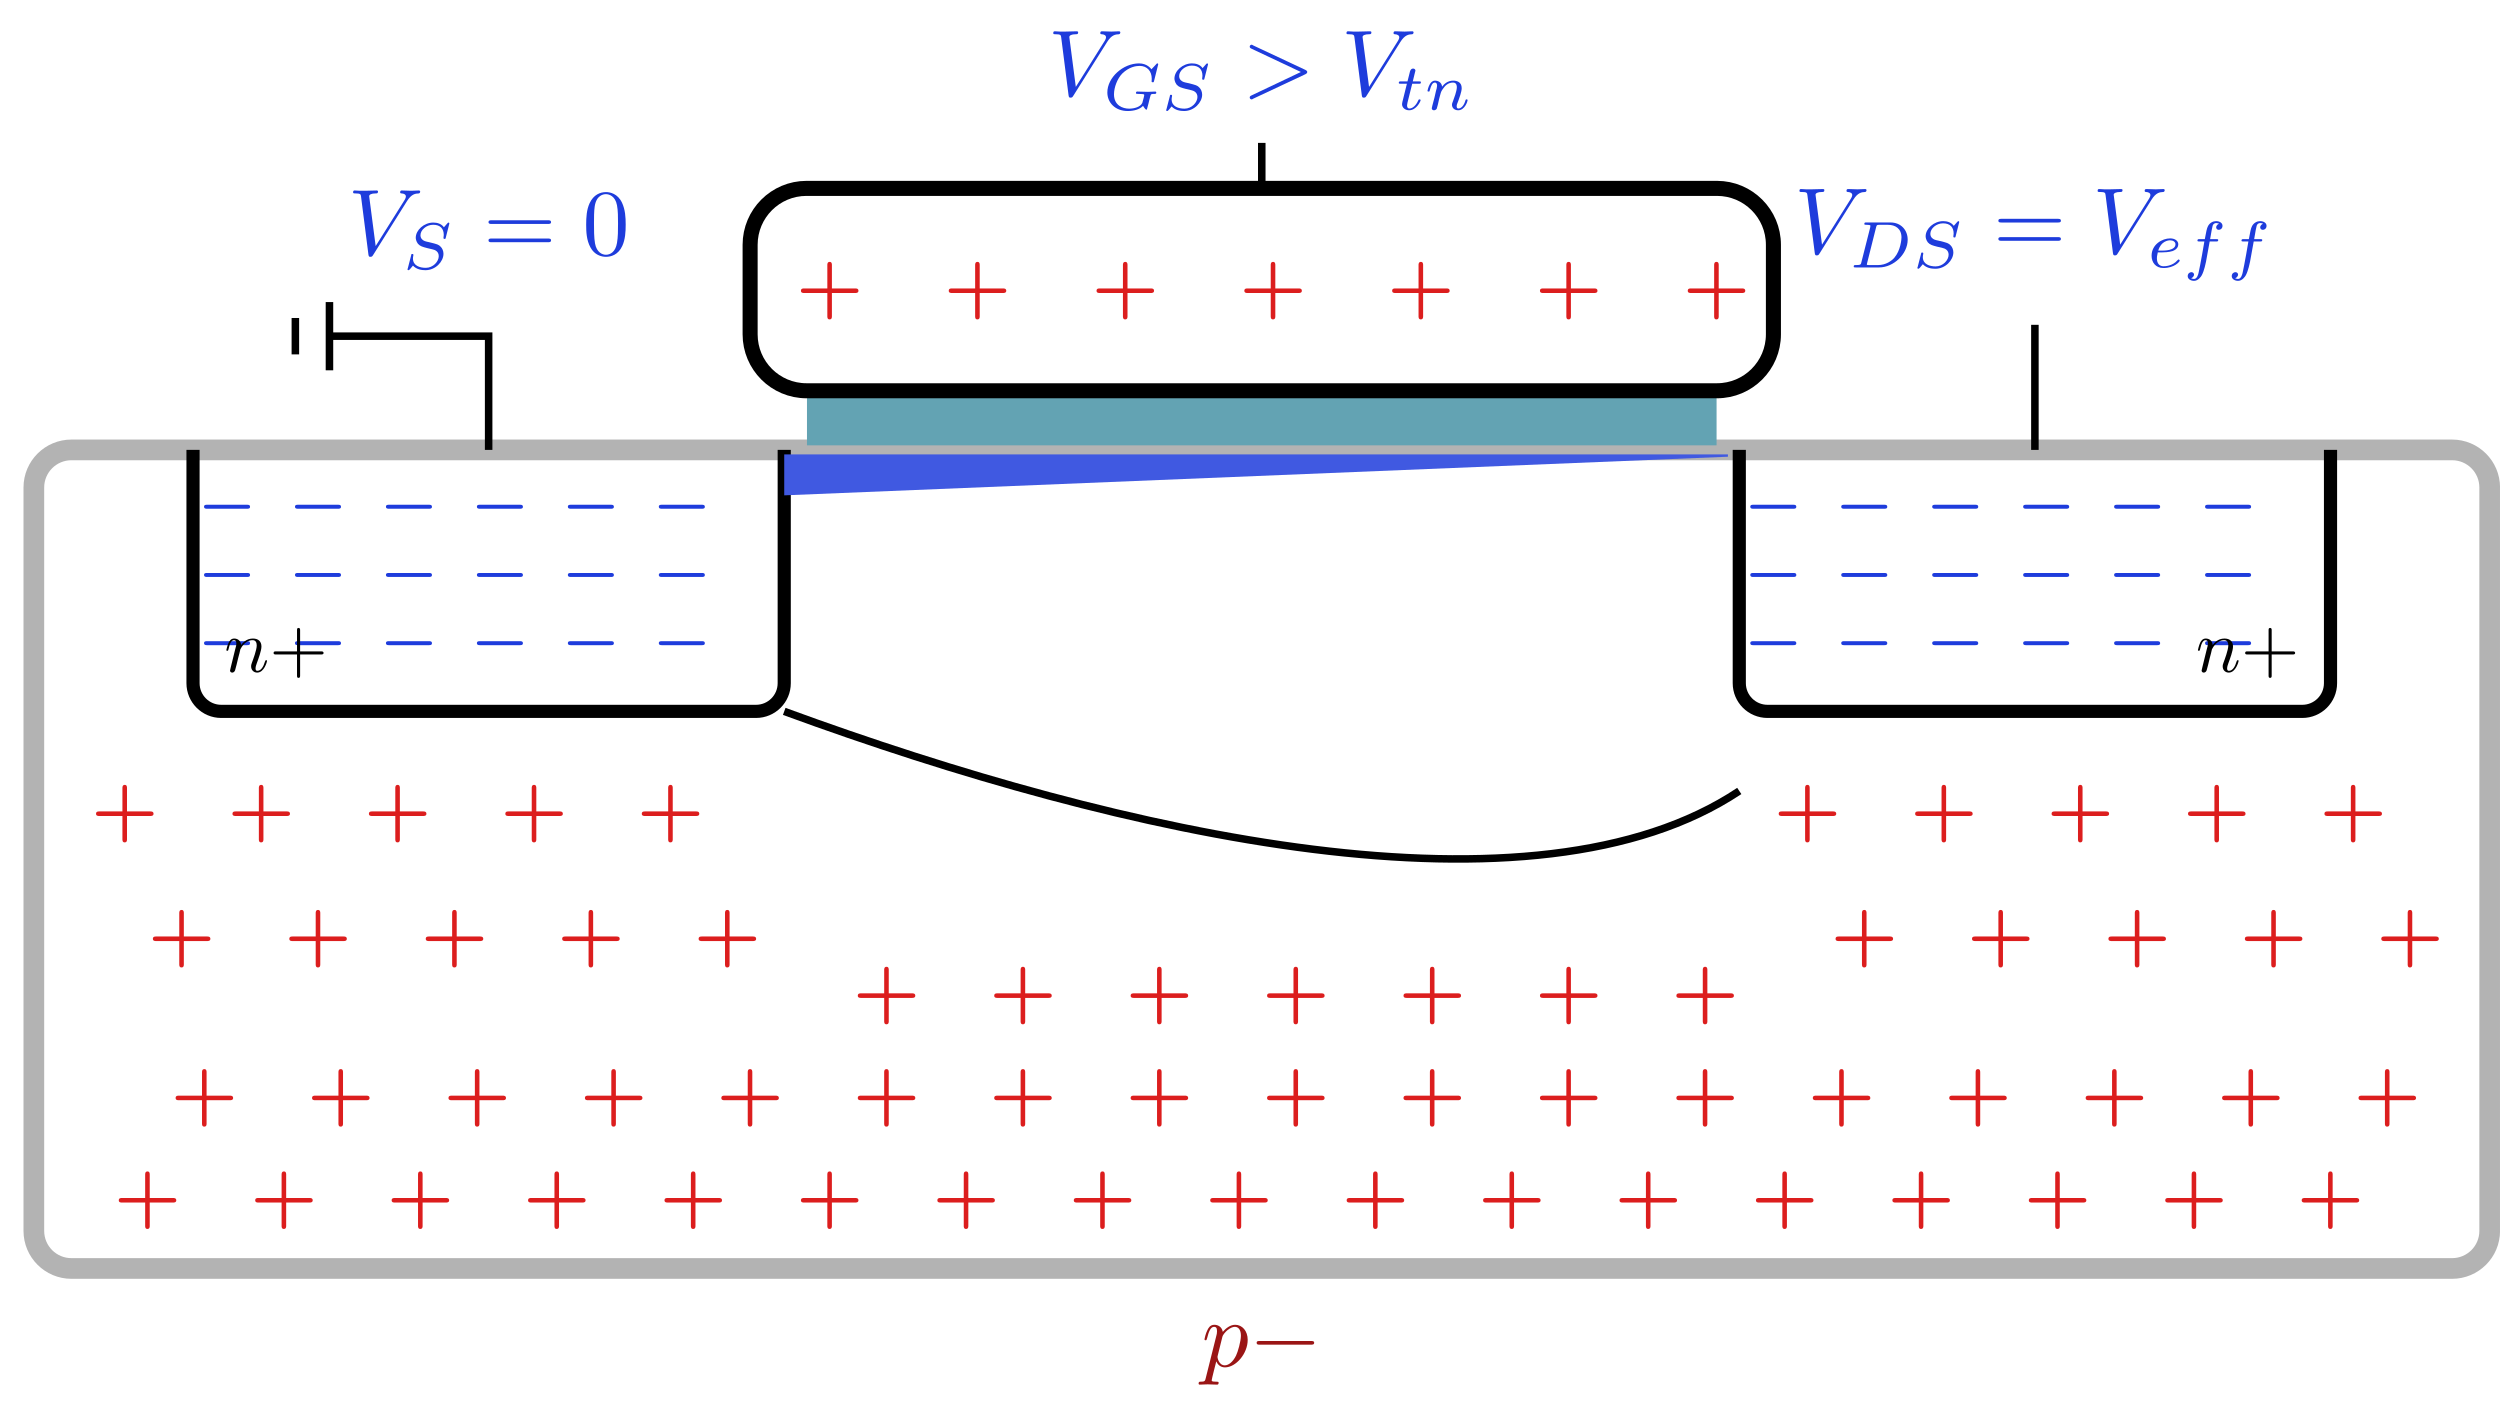
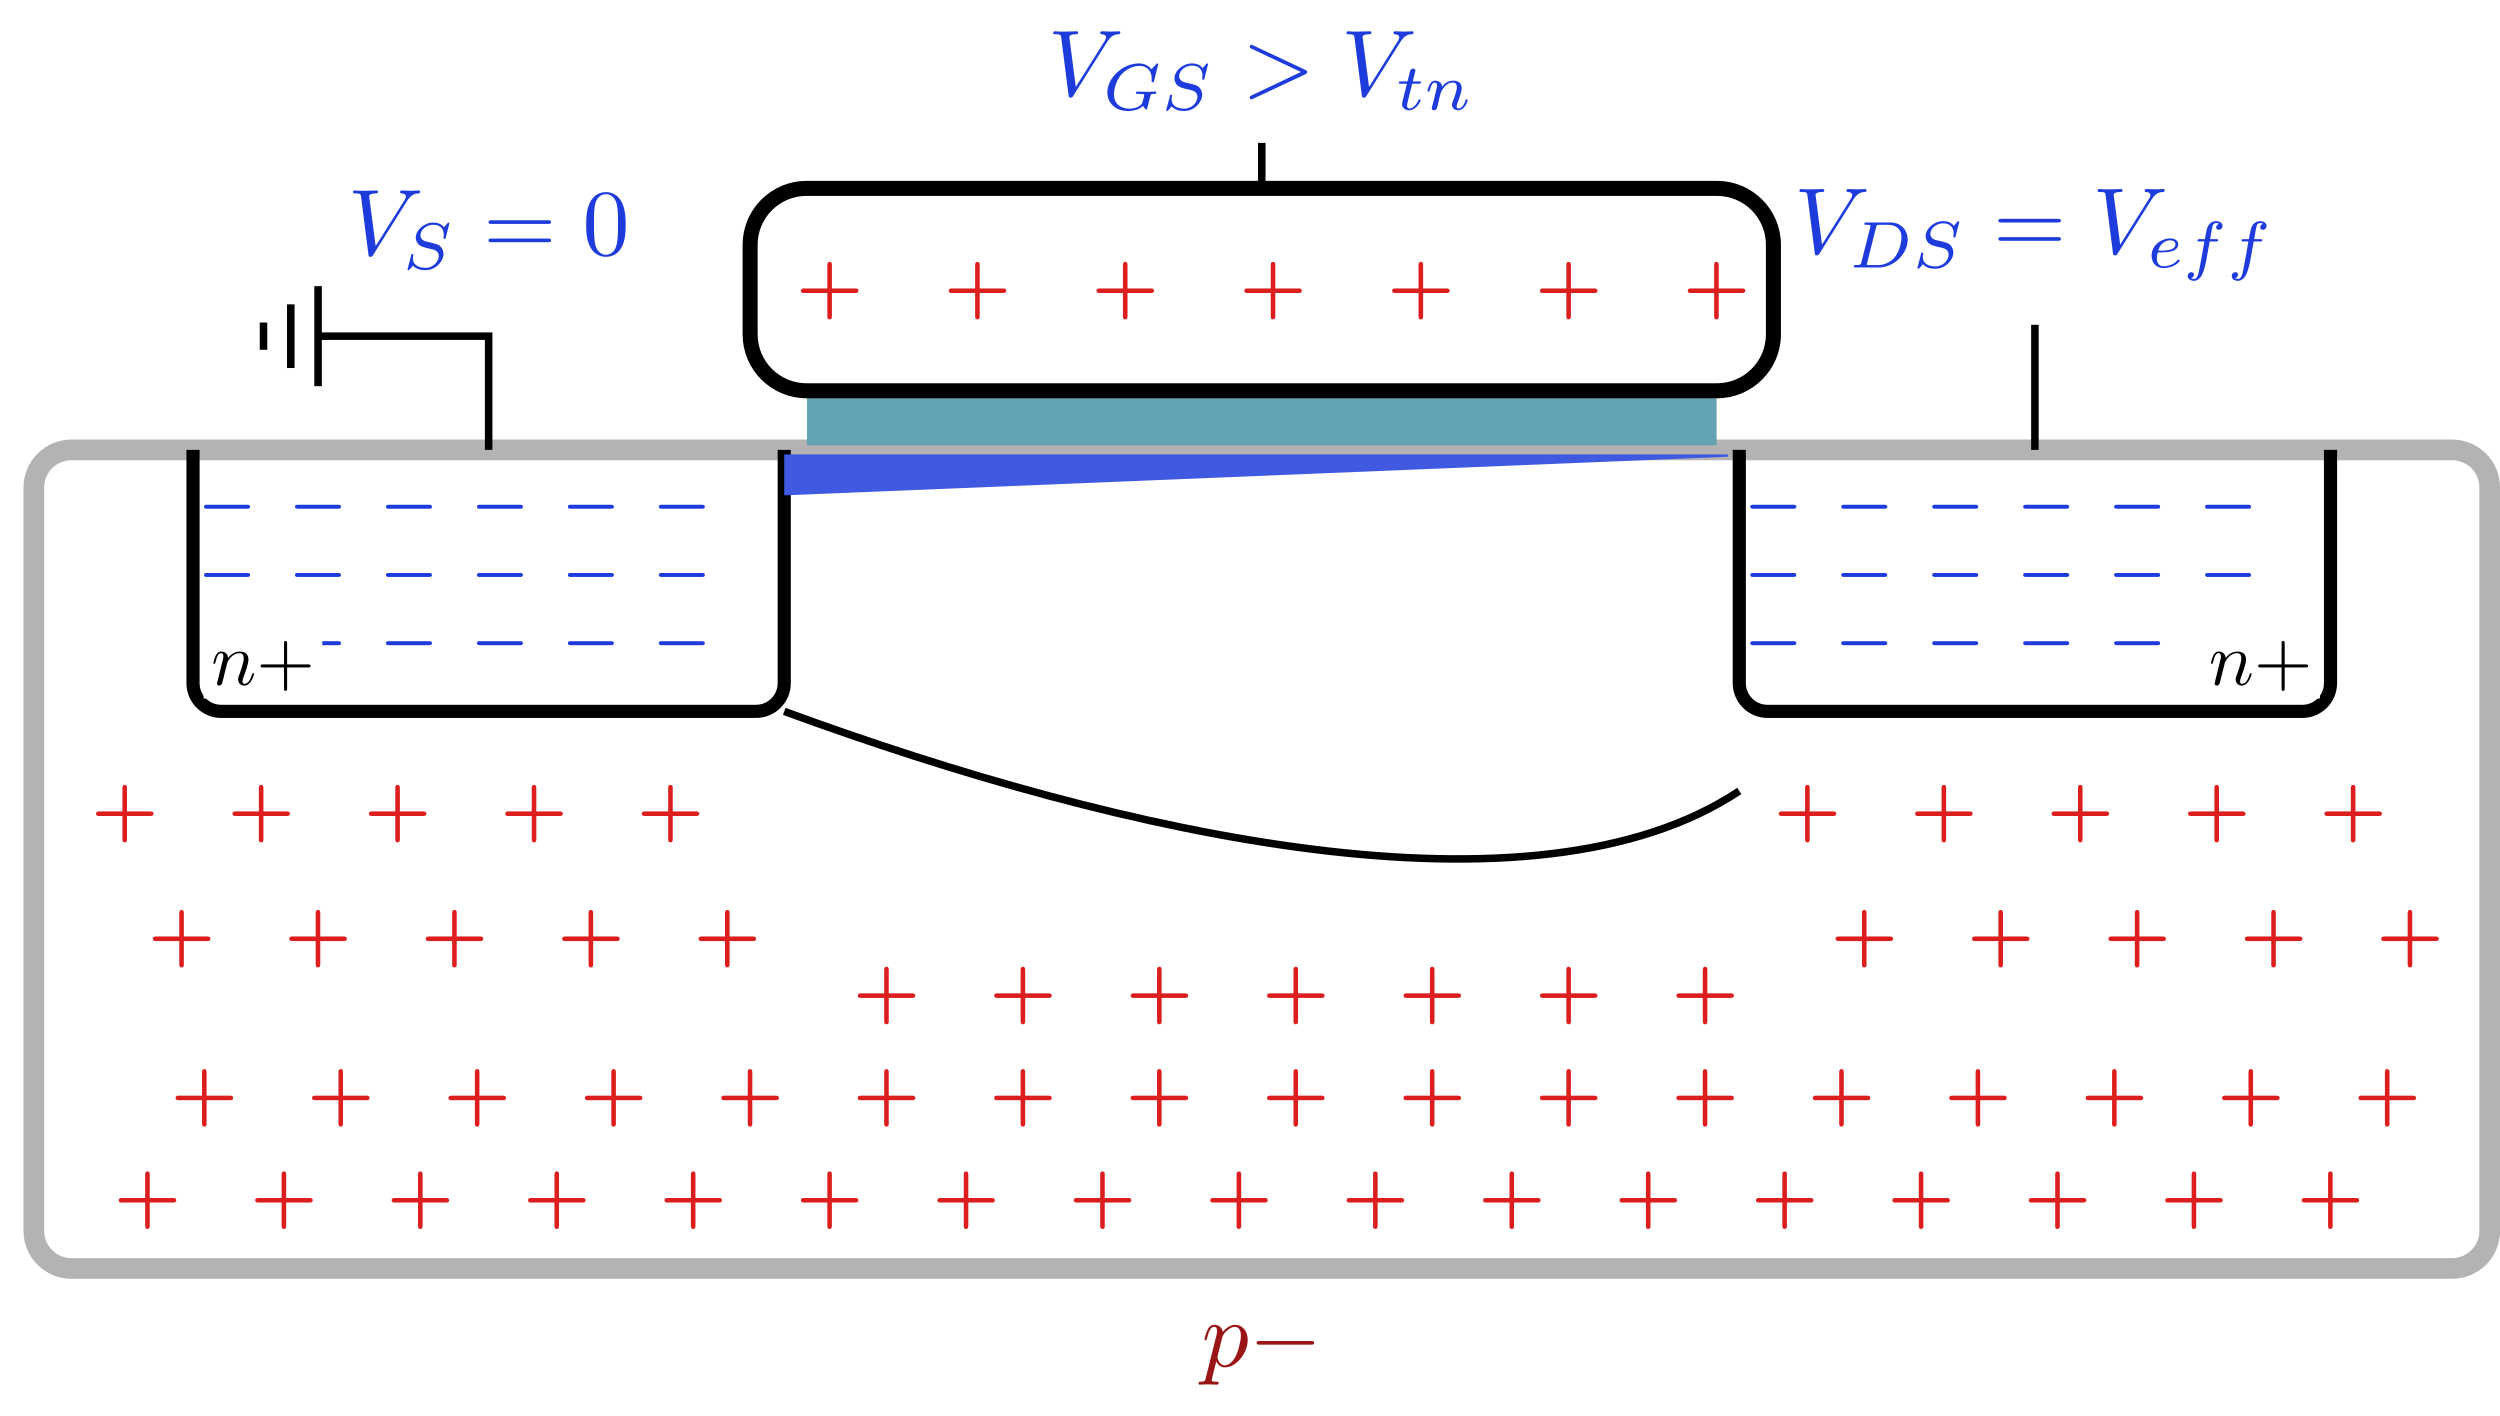
<svg xmlns="http://www.w3.org/2000/svg" xmlns:xlink="http://www.w3.org/1999/xlink" width="264.904pt" height="150.039pt" viewBox="0 0 264.904 150.039">
  <defs>
    <g>
      <g id="glyph-0-0">
        <path d="M 5.234 -1.531 C 5.344 -1.531 5.547 -1.531 5.547 -1.734 C 5.547 -1.953 5.359 -1.953 5.234 -1.953 L 0.984 -1.953 C 0.875 -1.953 0.672 -1.953 0.672 -1.75 C 0.672 -1.531 0.875 -1.531 0.984 -1.531 Z M 5.234 -1.531 " />
      </g>
      <g id="glyph-1-0">
        <path d="M 0.703 -0.469 C 0.672 -0.344 0.625 -0.172 0.625 -0.125 C 0.625 0.016 0.734 0.094 0.859 0.094 C 0.953 0.094 1.094 0.031 1.156 -0.141 C 1.156 -0.156 1.266 -0.531 1.312 -0.719 L 1.484 -1.438 C 1.531 -1.625 1.578 -1.797 1.625 -1.969 C 1.656 -2.109 1.719 -2.344 1.719 -2.375 C 1.844 -2.625 2.266 -3.344 3.016 -3.344 C 3.375 -3.344 3.453 -3.047 3.453 -2.781 C 3.453 -2.297 3.062 -1.281 2.938 -0.938 C 2.859 -0.75 2.859 -0.656 2.859 -0.562 C 2.859 -0.188 3.125 0.094 3.5 0.094 C 4.25 0.094 4.547 -1.078 4.547 -1.141 C 4.547 -1.219 4.484 -1.219 4.453 -1.219 C 4.375 -1.219 4.375 -1.188 4.328 -1.078 C 4.172 -0.531 3.906 -0.094 3.516 -0.094 C 3.391 -0.094 3.328 -0.172 3.328 -0.344 C 3.328 -0.547 3.406 -0.734 3.469 -0.922 C 3.625 -1.344 3.953 -2.219 3.953 -2.672 C 3.953 -3.203 3.625 -3.516 3.047 -3.516 C 2.328 -3.516 1.938 -3.016 1.797 -2.828 C 1.766 -3.281 1.438 -3.516 1.062 -3.516 C 0.703 -3.516 0.547 -3.219 0.469 -3.062 C 0.344 -2.797 0.234 -2.328 0.234 -2.297 C 0.234 -2.219 0.312 -2.219 0.328 -2.219 C 0.406 -2.219 0.422 -2.219 0.469 -2.406 C 0.594 -2.969 0.75 -3.344 1.047 -3.344 C 1.203 -3.344 1.297 -3.25 1.297 -2.984 C 1.297 -2.812 1.266 -2.719 1.156 -2.312 Z M 0.703 -0.469 " />
      </g>
      <g id="glyph-2-0">
        <path d="M 3.266 -1.828 L 5.484 -1.828 C 5.594 -1.828 5.75 -1.828 5.75 -1.984 C 5.75 -2.156 5.594 -2.156 5.484 -2.156 L 3.266 -2.156 L 3.266 -4.375 C 3.266 -4.5 3.266 -4.641 3.094 -4.641 C 2.938 -4.641 2.938 -4.5 2.938 -4.375 L 2.938 -2.156 L 0.703 -2.156 C 0.594 -2.156 0.453 -2.156 0.453 -1.984 C 0.453 -1.828 0.594 -1.828 0.703 -1.828 L 2.938 -1.828 L 2.938 0.391 C 2.938 0.516 2.938 0.656 3.094 0.656 C 3.266 0.656 3.266 0.516 3.266 0.391 Z M 3.266 -1.828 " />
      </g>
      <g id="glyph-3-0">
        <path d="M 3.797 -1.75 L 6.266 -1.75 C 6.359 -1.75 6.609 -1.75 6.609 -1.984 C 6.609 -2.234 6.375 -2.234 6.266 -2.234 L 3.797 -2.234 L 3.797 -4.703 C 3.797 -4.812 3.797 -5.047 3.562 -5.047 C 3.312 -5.047 3.312 -4.812 3.312 -4.703 L 3.312 -2.234 L 0.859 -2.234 C 0.734 -2.234 0.516 -2.234 0.516 -1.984 C 0.516 -1.75 0.75 -1.75 0.859 -1.75 L 3.312 -1.75 L 3.312 0.719 C 3.312 0.812 3.312 1.047 3.547 1.047 C 3.797 1.047 3.797 0.828 3.797 0.719 Z M 3.797 -1.75 " />
      </g>
      <g id="glyph-4-0">
        <path d="M 0.453 1.219 C 0.375 1.562 0.344 1.625 -0.094 1.625 C -0.203 1.625 -0.312 1.625 -0.312 1.812 C -0.312 1.891 -0.266 1.938 -0.188 1.938 C 0.078 1.938 0.375 1.906 0.641 1.906 C 0.984 1.906 1.312 1.938 1.641 1.938 C 1.688 1.938 1.812 1.938 1.812 1.734 C 1.812 1.625 1.719 1.625 1.578 1.625 C 1.078 1.625 1.078 1.562 1.078 1.469 C 1.078 1.344 1.5 -0.281 1.562 -0.531 C 1.688 -0.234 1.969 0.109 2.484 0.109 C 3.641 0.109 4.891 -1.344 4.891 -2.812 C 4.891 -3.75 4.312 -4.406 3.562 -4.406 C 3.062 -4.406 2.578 -4.047 2.25 -3.656 C 2.156 -4.203 1.719 -4.406 1.359 -4.406 C 0.891 -4.406 0.703 -4.016 0.625 -3.844 C 0.438 -3.5 0.312 -2.906 0.312 -2.875 C 0.312 -2.766 0.406 -2.766 0.422 -2.766 C 0.531 -2.766 0.531 -2.781 0.594 -3 C 0.766 -3.703 0.969 -4.188 1.328 -4.188 C 1.5 -4.188 1.641 -4.109 1.641 -3.734 C 1.641 -3.5 1.609 -3.391 1.562 -3.219 Z M 2.203 -3.109 C 2.266 -3.375 2.547 -3.656 2.719 -3.812 C 3.078 -4.109 3.359 -4.188 3.531 -4.188 C 3.922 -4.188 4.172 -3.844 4.172 -3.25 C 4.172 -2.656 3.844 -1.516 3.656 -1.141 C 3.312 -0.438 2.844 -0.109 2.469 -0.109 C 1.812 -0.109 1.688 -0.938 1.688 -1 C 1.688 -1.016 1.688 -1.031 1.719 -1.156 Z M 2.203 -3.109 " />
      </g>
      <g id="glyph-4-1">
        <path d="M 6.266 -5.672 C 6.75 -6.453 7.172 -6.484 7.531 -6.5 C 7.656 -6.516 7.672 -6.672 7.672 -6.688 C 7.672 -6.766 7.609 -6.812 7.531 -6.812 C 7.281 -6.812 6.984 -6.781 6.719 -6.781 C 6.391 -6.781 6.047 -6.812 5.734 -6.812 C 5.672 -6.812 5.547 -6.812 5.547 -6.625 C 5.547 -6.516 5.625 -6.5 5.703 -6.5 C 5.969 -6.484 6.156 -6.375 6.156 -6.172 C 6.156 -6.016 6.016 -5.797 6.016 -5.797 L 2.953 -0.922 L 2.266 -6.203 C 2.266 -6.375 2.5 -6.5 2.953 -6.5 C 3.094 -6.5 3.203 -6.5 3.203 -6.703 C 3.203 -6.781 3.125 -6.812 3.078 -6.812 C 2.672 -6.812 2.25 -6.781 1.828 -6.781 C 1.656 -6.781 1.469 -6.781 1.281 -6.781 C 1.109 -6.781 0.922 -6.812 0.75 -6.812 C 0.672 -6.812 0.562 -6.812 0.562 -6.625 C 0.562 -6.5 0.641 -6.5 0.812 -6.5 C 1.359 -6.5 1.375 -6.406 1.406 -6.156 L 2.188 -0.016 C 2.219 0.188 2.266 0.219 2.391 0.219 C 2.547 0.219 2.594 0.172 2.672 0.047 Z M 6.266 -5.672 " />
      </g>
      <g id="glyph-4-2">
        <path d="M 6.734 -2.266 C 6.844 -2.328 6.922 -2.375 6.922 -2.5 C 6.922 -2.609 6.844 -2.656 6.734 -2.719 L 1.203 -5.312 C 1.078 -5.391 1.062 -5.391 1.031 -5.391 C 0.922 -5.391 0.828 -5.297 0.828 -5.188 C 0.828 -5.094 0.875 -5.031 1.016 -4.969 L 6.25 -2.5 L 1.016 -0.016 C 0.875 0.047 0.828 0.109 0.828 0.203 C 0.828 0.312 0.922 0.406 1.031 0.406 C 1.062 0.406 1.078 0.406 1.203 0.328 Z M 6.734 -2.266 " />
      </g>
      <g id="glyph-5-0">
        <path d="M 6.562 -2.297 C 6.734 -2.297 6.922 -2.297 6.922 -2.5 C 6.922 -2.688 6.734 -2.688 6.562 -2.688 L 1.172 -2.688 C 1 -2.688 0.828 -2.688 0.828 -2.5 C 0.828 -2.297 1 -2.297 1.172 -2.297 Z M 6.562 -2.297 " />
      </g>
      <g id="glyph-6-0">
        <path d="M 4.953 -4.812 C 4.953 -4.844 4.922 -4.906 4.859 -4.906 C 4.812 -4.906 4.812 -4.891 4.719 -4.797 L 4.375 -4.406 C 4.109 -4.781 3.672 -4.906 3.25 -4.906 C 2.266 -4.906 1.391 -4.109 1.391 -3.297 C 1.391 -3.203 1.422 -2.922 1.625 -2.656 C 1.859 -2.391 2.125 -2.328 2.594 -2.203 C 2.734 -2.172 3.078 -2.094 3.188 -2.062 C 3.406 -2.016 3.828 -1.859 3.828 -1.344 C 3.828 -0.781 3.234 -0.109 2.453 -0.109 C 1.828 -0.109 1.094 -0.328 1.094 -1.094 C 1.094 -1.172 1.109 -1.328 1.141 -1.453 C 1.141 -1.484 1.141 -1.484 1.141 -1.484 C 1.141 -1.578 1.062 -1.578 1.031 -1.578 C 0.938 -1.578 0.922 -1.562 0.906 -1.438 L 0.547 -0.047 C 0.531 -0.016 0.516 0.016 0.516 0.062 C 0.516 0.094 0.547 0.141 0.625 0.141 C 0.656 0.141 0.672 0.125 0.766 0.047 C 0.844 -0.047 1.016 -0.266 1.094 -0.344 C 1.469 0.062 2 0.141 2.422 0.141 C 3.484 0.141 4.328 -0.766 4.328 -1.594 C 4.328 -1.891 4.203 -2.172 4.047 -2.328 C 3.812 -2.578 3.703 -2.609 2.797 -2.828 C 2.656 -2.859 2.422 -2.906 2.359 -2.938 C 2.188 -3 1.891 -3.172 1.891 -3.562 C 1.891 -4.125 2.516 -4.672 3.234 -4.672 C 4 -4.672 4.359 -4.25 4.359 -3.594 C 4.359 -3.5 4.328 -3.344 4.328 -3.281 C 4.328 -3.172 4.406 -3.172 4.453 -3.172 C 4.547 -3.172 4.562 -3.219 4.578 -3.328 Z M 4.953 -4.812 " />
      </g>
      <g id="glyph-6-1">
        <path d="M 1.312 -0.547 C 1.266 -0.312 1.25 -0.25 0.703 -0.25 C 0.578 -0.25 0.5 -0.25 0.5 -0.094 C 0.5 0 0.578 0 0.703 0 L 3.188 0 C 4.734 0 6.219 -1.422 6.219 -2.938 C 6.219 -3.953 5.516 -4.766 4.391 -4.766 L 1.844 -4.766 C 1.703 -4.766 1.625 -4.766 1.625 -4.609 C 1.625 -4.516 1.703 -4.516 1.859 -4.516 C 1.969 -4.516 2 -4.516 2.125 -4.5 C 2.266 -4.484 2.266 -4.469 2.266 -4.391 C 2.266 -4.391 2.266 -4.344 2.25 -4.25 Z M 2.875 -4.266 C 2.938 -4.484 2.938 -4.516 3.234 -4.516 L 4.125 -4.516 C 4.906 -4.516 5.562 -4.125 5.562 -3.172 C 5.562 -3.016 5.484 -1.812 4.797 -1.016 C 4.516 -0.703 3.922 -0.25 3.062 -0.25 L 2.125 -0.25 C 1.906 -0.25 1.891 -0.266 1.891 -0.328 C 1.891 -0.328 1.891 -0.359 1.922 -0.469 Z M 2.875 -4.266 " />
      </g>
      <g id="glyph-6-2">
        <path d="M 1.562 -1.594 C 1.75 -1.594 2.312 -1.609 2.688 -1.734 C 3.203 -1.922 3.297 -2.25 3.297 -2.453 C 3.297 -2.844 2.906 -3.078 2.438 -3.078 C 1.594 -3.078 0.469 -2.438 0.469 -1.234 C 0.469 -0.531 0.906 0.062 1.719 0.062 C 2.906 0.062 3.453 -0.625 3.453 -0.719 C 3.453 -0.766 3.391 -0.844 3.328 -0.844 C 3.297 -0.844 3.281 -0.828 3.219 -0.766 C 2.672 -0.125 1.859 -0.125 1.734 -0.125 C 1.312 -0.125 1.031 -0.406 1.031 -0.969 C 1.031 -1.062 1.031 -1.203 1.125 -1.594 Z M 1.172 -1.781 C 1.469 -2.797 2.234 -2.875 2.438 -2.875 C 2.734 -2.875 3 -2.719 3 -2.453 C 3 -1.781 1.812 -1.781 1.516 -1.781 Z M 1.172 -1.781 " />
      </g>
      <g id="glyph-6-3">
        <path d="M 2.844 -2.75 L 3.516 -2.75 C 3.656 -2.75 3.75 -2.75 3.75 -2.906 C 3.75 -3 3.656 -3 3.531 -3 L 2.891 -3 C 3.047 -3.891 3.094 -4.203 3.156 -4.406 C 3.188 -4.562 3.344 -4.703 3.516 -4.703 C 3.516 -4.703 3.703 -4.703 3.844 -4.625 C 3.547 -4.531 3.531 -4.281 3.531 -4.25 C 3.531 -4.094 3.656 -3.984 3.812 -3.984 C 4 -3.984 4.203 -4.141 4.203 -4.406 C 4.203 -4.734 3.875 -4.906 3.516 -4.906 C 3.203 -4.906 2.859 -4.734 2.672 -4.391 C 2.531 -4.125 2.484 -3.812 2.328 -3 L 1.781 -3 C 1.641 -3 1.547 -3 1.547 -2.844 C 1.547 -2.75 1.641 -2.75 1.766 -2.75 L 2.281 -2.75 C 2.281 -2.703 1.844 -0.203 1.672 0.547 C 1.641 0.703 1.516 1.219 1.188 1.219 C 1.172 1.219 1.016 1.219 0.875 1.141 C 1.156 1.047 1.188 0.797 1.188 0.766 C 1.188 0.609 1.062 0.5 0.906 0.5 C 0.719 0.5 0.516 0.656 0.516 0.922 C 0.516 1.234 0.844 1.422 1.188 1.422 C 1.625 1.422 1.938 0.969 2.016 0.812 C 2.266 0.344 2.438 -0.516 2.453 -0.594 Z M 2.844 -2.75 " />
      </g>
      <g id="glyph-6-4">
        <path d="M 5.875 -4.812 C 5.875 -4.844 5.859 -4.906 5.781 -4.906 C 5.734 -4.906 5.719 -4.891 5.656 -4.812 L 5.156 -4.281 C 5.094 -4.359 4.703 -4.906 3.844 -4.906 C 2.141 -4.906 0.484 -3.406 0.484 -1.828 C 0.484 -0.75 1.312 0.141 2.641 0.141 C 3.266 0.141 3.906 -0.016 4.266 -0.406 C 4.344 -0.266 4.531 0 4.609 0 C 4.672 0 4.688 -0.031 4.719 -0.188 L 4.859 -0.719 C 4.891 -0.844 4.984 -1.266 5.016 -1.344 C 5.094 -1.656 5.094 -1.672 5.516 -1.672 C 5.562 -1.672 5.672 -1.672 5.672 -1.812 C 5.672 -1.891 5.609 -1.922 5.562 -1.922 C 5.328 -1.922 5.031 -1.891 4.797 -1.891 C 4.625 -1.891 4.391 -1.891 4.219 -1.906 C 4.047 -1.906 3.844 -1.922 3.672 -1.922 C 3.609 -1.922 3.516 -1.922 3.516 -1.766 C 3.516 -1.672 3.594 -1.672 3.766 -1.672 C 3.891 -1.672 4.031 -1.672 4.172 -1.656 C 4.391 -1.641 4.391 -1.609 4.391 -1.531 C 4.391 -1.5 4.391 -1.484 4.344 -1.297 C 4.297 -1.109 4.219 -0.797 4.188 -0.719 C 4 -0.297 3.344 -0.109 2.797 -0.109 C 2.109 -0.109 1.188 -0.453 1.188 -1.625 C 1.188 -2.375 1.547 -3.297 2.062 -3.828 C 2.781 -4.531 3.516 -4.641 3.906 -4.641 C 4.719 -4.641 5.188 -4.062 5.188 -3.281 C 5.188 -3.094 5.172 -3.031 5.172 -3 C 5.172 -2.906 5.266 -2.906 5.297 -2.906 C 5.406 -2.906 5.406 -2.922 5.438 -3.062 Z M 5.875 -4.812 " />
      </g>
      <g id="glyph-6-5">
        <path d="M 1.719 -2.75 L 2.422 -2.75 C 2.562 -2.75 2.641 -2.75 2.641 -2.906 C 2.641 -3 2.562 -3 2.438 -3 L 1.781 -3 L 2.031 -4.031 C 2.047 -4.062 2.062 -4.109 2.062 -4.125 C 2.062 -4.266 1.953 -4.359 1.812 -4.359 C 1.641 -4.359 1.547 -4.234 1.484 -4.062 C 1.438 -3.875 1.531 -4.219 1.219 -3 L 0.516 -3 C 0.391 -3 0.297 -3 0.297 -2.844 C 0.297 -2.75 0.375 -2.75 0.5 -2.75 L 1.156 -2.75 L 0.75 -1.109 C 0.703 -0.938 0.641 -0.688 0.641 -0.594 C 0.641 -0.188 1 0.062 1.391 0.062 C 2.172 0.062 2.609 -0.906 2.609 -1 C 2.609 -1.094 2.516 -1.094 2.5 -1.094 C 2.406 -1.094 2.406 -1.078 2.344 -0.953 C 2.156 -0.516 1.797 -0.125 1.422 -0.125 C 1.266 -0.125 1.172 -0.219 1.172 -0.469 C 1.172 -0.531 1.203 -0.688 1.219 -0.75 Z M 1.719 -2.75 " />
      </g>
      <g id="glyph-6-6">
        <path d="M 0.844 -0.438 C 0.828 -0.344 0.781 -0.172 0.781 -0.156 C 0.781 0 0.906 0.062 1.016 0.062 C 1.141 0.062 1.25 -0.016 1.297 -0.078 C 1.328 -0.141 1.375 -0.375 1.422 -0.516 C 1.453 -0.641 1.531 -0.969 1.562 -1.141 C 1.609 -1.297 1.656 -1.453 1.688 -1.609 C 1.766 -1.891 1.781 -1.953 1.984 -2.234 C 2.172 -2.516 2.5 -2.875 3.031 -2.875 C 3.422 -2.875 3.438 -2.516 3.438 -2.391 C 3.438 -1.969 3.141 -1.203 3.031 -0.906 C 2.953 -0.703 2.922 -0.641 2.922 -0.531 C 2.922 -0.156 3.219 0.062 3.578 0.062 C 4.281 0.062 4.578 -0.891 4.578 -1 C 4.578 -1.094 4.5 -1.094 4.469 -1.094 C 4.375 -1.094 4.375 -1.047 4.344 -0.969 C 4.188 -0.406 3.875 -0.125 3.609 -0.125 C 3.453 -0.125 3.422 -0.219 3.422 -0.375 C 3.422 -0.531 3.469 -0.625 3.594 -0.938 C 3.672 -1.156 3.953 -1.891 3.953 -2.281 C 3.953 -2.953 3.422 -3.078 3.047 -3.078 C 2.469 -3.078 2.078 -2.719 1.875 -2.438 C 1.828 -2.922 1.422 -3.078 1.125 -3.078 C 0.828 -3.078 0.672 -2.859 0.578 -2.703 C 0.422 -2.438 0.328 -2.047 0.328 -2 C 0.328 -1.922 0.422 -1.922 0.453 -1.922 C 0.547 -1.922 0.547 -1.938 0.594 -2.125 C 0.703 -2.531 0.844 -2.875 1.109 -2.875 C 1.297 -2.875 1.344 -2.719 1.344 -2.531 C 1.344 -2.406 1.281 -2.141 1.219 -1.953 C 1.172 -1.766 1.109 -1.484 1.078 -1.328 Z M 0.844 -0.438 " />
      </g>
      <g id="glyph-7-0">
        <path d="M 6.844 -3.266 C 7 -3.266 7.188 -3.266 7.188 -3.453 C 7.188 -3.656 7 -3.656 6.859 -3.656 L 0.891 -3.656 C 0.75 -3.656 0.562 -3.656 0.562 -3.453 C 0.562 -3.266 0.75 -3.266 0.891 -3.266 Z M 6.859 -1.328 C 7 -1.328 7.188 -1.328 7.188 -1.531 C 7.188 -1.719 7 -1.719 6.844 -1.719 L 0.891 -1.719 C 0.75 -1.719 0.562 -1.719 0.562 -1.531 C 0.562 -1.328 0.75 -1.328 0.891 -1.328 Z M 6.859 -1.328 " />
      </g>
      <g id="glyph-7-1">
        <path d="M 4.578 -3.188 C 4.578 -3.984 4.531 -4.781 4.188 -5.516 C 3.734 -6.484 2.906 -6.641 2.5 -6.641 C 1.891 -6.641 1.172 -6.375 0.75 -5.453 C 0.438 -4.766 0.391 -3.984 0.391 -3.188 C 0.391 -2.438 0.422 -1.547 0.844 -0.781 C 1.266 0.016 2 0.219 2.484 0.219 C 3.016 0.219 3.781 0.016 4.219 -0.938 C 4.531 -1.625 4.578 -2.406 4.578 -3.188 Z M 2.484 0 C 2.094 0 1.5 -0.25 1.328 -1.203 C 1.219 -1.797 1.219 -2.719 1.219 -3.312 C 1.219 -3.953 1.219 -4.609 1.297 -5.141 C 1.484 -6.328 2.234 -6.422 2.484 -6.422 C 2.812 -6.422 3.469 -6.234 3.656 -5.25 C 3.766 -4.688 3.766 -3.938 3.766 -3.312 C 3.766 -2.562 3.766 -1.891 3.656 -1.25 C 3.5 -0.297 2.938 0 2.484 0 Z M 2.484 0 " />
      </g>
    </g>
    <clipPath id="clip-0">
      <path clip-rule="nonzero" d="M 0 16 L 264.902 16 L 264.902 150.039 L 0 150.039 Z M 0 16 " />
    </clipPath>
    <clipPath id="clip-1">
      <path clip-rule="nonzero" d="M 164 27 L 264.902 27 L 264.902 96 L 164 96 Z M 164 27 " />
    </clipPath>
  </defs>
  <g clip-path="url(#clip-0)">
    <path fill="none" stroke-width="2.192" stroke-linecap="butt" stroke-linejoin="miter" stroke="rgb(70%, 70%, 70%)" stroke-opacity="1" stroke-miterlimit="10" d="M -5.654 -0.002 L 246.604 -0.002 C 248.803 -0.002 250.589 -1.783 250.589 -3.986 L 250.589 -82.756 C 250.589 -84.959 248.803 -86.74 246.604 -86.74 L -5.654 -86.74 C -7.853 -86.74 -9.638 -84.959 -9.638 -82.756 L -9.638 -3.986 C -9.638 -1.783 -7.853 -0.002 -5.654 -0.002 Z M -5.654 -0.002 " transform="matrix(1, 0, 0, -1, 13.224, 47.67)" />
  </g>
  <path fill="none" stroke-width="1.395" stroke-linecap="butt" stroke-linejoin="miter" stroke="rgb(0%, 0%, 0%)" stroke-opacity="1" stroke-miterlimit="10" d="M 7.229 -0.002 L 7.229 -24.721 C 7.229 -26.369 8.565 -27.709 10.217 -27.709 L 66.885 -27.709 C 68.538 -27.709 69.874 -26.369 69.874 -24.721 L 69.874 -0.002 " transform="matrix(1, 0, 0, -1, 13.224, 47.67)" />
  <g clip-path="url(#clip-1)">
    <path fill="none" stroke-width="1.395" stroke-linecap="butt" stroke-linejoin="miter" stroke="rgb(0%, 0%, 0%)" stroke-opacity="1" stroke-miterlimit="10" d="M 171.073 -0.002 L 171.073 -24.721 C 171.073 -26.369 172.413 -27.709 174.065 -27.709 L 230.733 -27.709 C 232.381 -27.709 233.721 -26.369 233.721 -24.721 L 233.721 -0.002 " transform="matrix(1, 0, 0, -1, 13.224, 47.67)" />
  </g>
  <g fill="rgb(11.765%, 23.528%, 86.275%)" fill-opacity="1">
    <use xlink:href="#glyph-0-0" x="20.948" y="55.437" />
  </g>
  <g fill="rgb(11.765%, 23.528%, 86.275%)" fill-opacity="1">
    <use xlink:href="#glyph-0-0" x="30.586" y="55.437" />
  </g>
  <g fill="rgb(11.765%, 23.528%, 86.275%)" fill-opacity="1">
    <use xlink:href="#glyph-0-0" x="40.224" y="55.437" />
  </g>
  <g fill="rgb(11.765%, 23.528%, 86.275%)" fill-opacity="1">
    <use xlink:href="#glyph-0-0" x="49.862" y="55.437" />
  </g>
  <g fill="rgb(11.765%, 23.528%, 86.275%)" fill-opacity="1">
    <use xlink:href="#glyph-0-0" x="59.5" y="55.437" />
  </g>
  <g fill="rgb(11.765%, 23.528%, 86.275%)" fill-opacity="1">
    <use xlink:href="#glyph-0-0" x="69.138" y="55.437" />
  </g>
  <g fill="rgb(11.765%, 23.528%, 86.275%)" fill-opacity="1">
    <use xlink:href="#glyph-0-0" x="20.948" y="62.666" />
  </g>
  <g fill="rgb(11.765%, 23.528%, 86.275%)" fill-opacity="1">
    <use xlink:href="#glyph-0-0" x="30.586" y="62.666" />
  </g>
  <g fill="rgb(11.765%, 23.528%, 86.275%)" fill-opacity="1">
    <use xlink:href="#glyph-0-0" x="40.224" y="62.666" />
  </g>
  <g fill="rgb(11.765%, 23.528%, 86.275%)" fill-opacity="1">
    <use xlink:href="#glyph-0-0" x="49.862" y="62.666" />
  </g>
  <g fill="rgb(11.765%, 23.528%, 86.275%)" fill-opacity="1">
    <use xlink:href="#glyph-0-0" x="59.5" y="62.666" />
  </g>
  <g fill="rgb(11.765%, 23.528%, 86.275%)" fill-opacity="1">
    <use xlink:href="#glyph-0-0" x="69.138" y="62.666" />
  </g>
  <g fill="rgb(11.765%, 23.528%, 86.275%)" fill-opacity="1">
    <use xlink:href="#glyph-0-0" x="20.948" y="69.894" />
  </g>
  <g fill="rgb(11.765%, 23.528%, 86.275%)" fill-opacity="1">
    <use xlink:href="#glyph-0-0" x="30.586" y="69.894" />
  </g>
  <g fill="rgb(11.765%, 23.528%, 86.275%)" fill-opacity="1">
    <use xlink:href="#glyph-0-0" x="40.224" y="69.894" />
  </g>
  <g fill="rgb(11.765%, 23.528%, 86.275%)" fill-opacity="1">
    <use xlink:href="#glyph-0-0" x="49.862" y="69.894" />
  </g>
  <g fill="rgb(11.765%, 23.528%, 86.275%)" fill-opacity="1">
    <use xlink:href="#glyph-0-0" x="59.5" y="69.894" />
  </g>
  <g fill="rgb(11.765%, 23.528%, 86.275%)" fill-opacity="1">
    <use xlink:href="#glyph-0-0" x="69.138" y="69.894" />
  </g>
  <g fill="rgb(11.765%, 23.528%, 86.275%)" fill-opacity="1">
    <use xlink:href="#glyph-0-0" x="184.791" y="55.437" />
  </g>
  <g fill="rgb(11.765%, 23.528%, 86.275%)" fill-opacity="1">
    <use xlink:href="#glyph-0-0" x="194.43" y="55.437" />
  </g>
  <g fill="rgb(11.765%, 23.528%, 86.275%)" fill-opacity="1">
    <use xlink:href="#glyph-0-0" x="204.068" y="55.437" />
  </g>
  <g fill="rgb(11.765%, 23.528%, 86.275%)" fill-opacity="1">
    <use xlink:href="#glyph-0-0" x="213.706" y="55.437" />
  </g>
  <g fill="rgb(11.765%, 23.528%, 86.275%)" fill-opacity="1">
    <use xlink:href="#glyph-0-0" x="223.344" y="55.437" />
  </g>
  <g fill="rgb(11.765%, 23.528%, 86.275%)" fill-opacity="1">
    <use xlink:href="#glyph-0-0" x="232.982" y="55.437" />
  </g>
  <g fill="rgb(11.765%, 23.528%, 86.275%)" fill-opacity="1">
    <use xlink:href="#glyph-0-0" x="184.792" y="62.666" />
  </g>
  <g fill="rgb(11.765%, 23.528%, 86.275%)" fill-opacity="1">
    <use xlink:href="#glyph-0-0" x="194.43" y="62.666" />
  </g>
  <g fill="rgb(11.765%, 23.528%, 86.275%)" fill-opacity="1">
    <use xlink:href="#glyph-0-0" x="204.068" y="62.666" />
  </g>
  <g fill="rgb(11.765%, 23.528%, 86.275%)" fill-opacity="1">
    <use xlink:href="#glyph-0-0" x="213.706" y="62.666" />
  </g>
  <g fill="rgb(11.765%, 23.528%, 86.275%)" fill-opacity="1">
    <use xlink:href="#glyph-0-0" x="223.344" y="62.666" />
  </g>
  <g fill="rgb(11.765%, 23.528%, 86.275%)" fill-opacity="1">
    <use xlink:href="#glyph-0-0" x="232.982" y="62.666" />
  </g>
  <g fill="rgb(11.765%, 23.528%, 86.275%)" fill-opacity="1">
    <use xlink:href="#glyph-0-0" x="184.792" y="69.894" />
  </g>
  <g fill="rgb(11.765%, 23.528%, 86.275%)" fill-opacity="1">
    <use xlink:href="#glyph-0-0" x="194.43" y="69.894" />
  </g>
  <g fill="rgb(11.765%, 23.528%, 86.275%)" fill-opacity="1">
    <use xlink:href="#glyph-0-0" x="204.068" y="69.894" />
  </g>
  <g fill="rgb(11.765%, 23.528%, 86.275%)" fill-opacity="1">
    <use xlink:href="#glyph-0-0" x="213.706" y="69.894" />
  </g>
  <g fill="rgb(11.765%, 23.528%, 86.275%)" fill-opacity="1">
    <use xlink:href="#glyph-0-0" x="223.344" y="69.894" />
  </g>
  <g fill="rgb(11.765%, 23.528%, 86.275%)" fill-opacity="1">
    <use xlink:href="#glyph-0-0" x="232.982" y="69.894" />
  </g>
+   <path fill-rule="nonzero" fill="rgb(100%, 100%, 100%)" fill-opacity="1" d="M 34.152 67.109 L 21.574 67.109 L 21.574 74.016 L 34.152 74.016 Z M 34.152 67.109 " />
  <g fill="rgb(0%, 0%, 0%)" fill-opacity="1">
-     <use xlink:href="#glyph-1-0" x="23.75" y="71.176" />
+     <use xlink:href="#glyph-1-0" x="22.373" y="72.554" />
  </g>
  <g fill="rgb(0%, 0%, 0%)" fill-opacity="1">
-     <use xlink:href="#glyph-2-0" x="28.534" y="71.176" />
-   </g>
+     <use xlink:href="#glyph-2-0" x="27.157" y="72.554" />
+   </g>
+   <path fill-rule="nonzero" fill="rgb(100%, 100%, 100%)" fill-opacity="1" d="M 245.82 67.109 L 233.246 67.109 L 233.246 74.016 L 245.82 74.016 Z M 245.82 67.109 " />
  <g fill="rgb(0%, 0%, 0%)" fill-opacity="1">
-     <use xlink:href="#glyph-1-0" x="232.661" y="71.176" />
+     <use xlink:href="#glyph-1-0" x="234.039" y="72.554" />
  </g>
  <g fill="rgb(0%, 0%, 0%)" fill-opacity="1">
-     <use xlink:href="#glyph-2-0" x="237.445" y="71.176" />
+     <use xlink:href="#glyph-2-0" x="238.823" y="72.554" />
  </g>
  <g fill="rgb(86.275%, 11.765%, 11.765%)" fill-opacity="1">
    <use xlink:href="#glyph-3-0" x="12.069" y="129.175" />
  </g>
  <g fill="rgb(86.275%, 11.765%, 11.765%)" fill-opacity="1">
    <use xlink:href="#glyph-3-0" x="26.526" y="129.175" />
  </g>
  <g fill="rgb(86.275%, 11.765%, 11.765%)" fill-opacity="1">
    <use xlink:href="#glyph-3-0" x="40.983" y="129.175" />
  </g>
  <g fill="rgb(86.275%, 11.765%, 11.765%)" fill-opacity="1">
    <use xlink:href="#glyph-3-0" x="55.439" y="129.175" />
  </g>
  <g fill="rgb(86.275%, 11.765%, 11.765%)" fill-opacity="1">
    <use xlink:href="#glyph-3-0" x="69.896" y="129.175" />
  </g>
  <g fill="rgb(86.275%, 11.765%, 11.765%)" fill-opacity="1">
    <use xlink:href="#glyph-3-0" x="84.352" y="129.175" />
  </g>
  <g fill="rgb(86.275%, 11.765%, 11.765%)" fill-opacity="1">
    <use xlink:href="#glyph-3-0" x="98.809" y="129.175" />
  </g>
  <g fill="rgb(86.275%, 11.765%, 11.765%)" fill-opacity="1">
    <use xlink:href="#glyph-3-0" x="113.265" y="129.175" />
  </g>
  <g fill="rgb(86.275%, 11.765%, 11.765%)" fill-opacity="1">
    <use xlink:href="#glyph-3-0" x="127.722" y="129.175" />
  </g>
  <g fill="rgb(86.275%, 11.765%, 11.765%)" fill-opacity="1">
    <use xlink:href="#glyph-3-0" x="142.179" y="129.175" />
  </g>
  <g fill="rgb(86.275%, 11.765%, 11.765%)" fill-opacity="1">
    <use xlink:href="#glyph-3-0" x="156.635" y="129.175" />
  </g>
  <g fill="rgb(86.275%, 11.765%, 11.765%)" fill-opacity="1">
    <use xlink:href="#glyph-3-0" x="171.092" y="129.175" />
  </g>
  <g fill="rgb(86.275%, 11.765%, 11.765%)" fill-opacity="1">
    <use xlink:href="#glyph-3-0" x="185.548" y="129.175" />
  </g>
  <g fill="rgb(86.275%, 11.765%, 11.765%)" fill-opacity="1">
    <use xlink:href="#glyph-3-0" x="200.005" y="129.175" />
  </g>
  <g fill="rgb(86.275%, 11.765%, 11.765%)" fill-opacity="1">
    <use xlink:href="#glyph-3-0" x="214.461" y="129.175" />
  </g>
  <g fill="rgb(86.275%, 11.765%, 11.765%)" fill-opacity="1">
    <use xlink:href="#glyph-3-0" x="228.918" y="129.175" />
  </g>
  <g fill="rgb(86.275%, 11.765%, 11.765%)" fill-opacity="1">
    <use xlink:href="#glyph-3-0" x="243.375" y="129.175" />
  </g>
  <g fill="rgb(86.275%, 11.765%, 11.765%)" fill-opacity="1">
    <use xlink:href="#glyph-3-0" x="18.093" y="118.332" />
  </g>
  <g fill="rgb(86.275%, 11.765%, 11.765%)" fill-opacity="1">
    <use xlink:href="#glyph-3-0" x="32.55" y="118.332" />
  </g>
  <g fill="rgb(86.275%, 11.765%, 11.765%)" fill-opacity="1">
    <use xlink:href="#glyph-3-0" x="47.006" y="118.332" />
  </g>
  <g fill="rgb(86.275%, 11.765%, 11.765%)" fill-opacity="1">
    <use xlink:href="#glyph-3-0" x="61.463" y="118.332" />
  </g>
  <g fill="rgb(86.275%, 11.765%, 11.765%)" fill-opacity="1">
    <use xlink:href="#glyph-3-0" x="75.919" y="118.332" />
  </g>
  <g fill="rgb(86.275%, 11.765%, 11.765%)" fill-opacity="1">
    <use xlink:href="#glyph-3-0" x="90.376" y="118.332" />
  </g>
  <g fill="rgb(86.275%, 11.765%, 11.765%)" fill-opacity="1">
    <use xlink:href="#glyph-3-0" x="104.833" y="118.332" />
  </g>
  <g fill="rgb(86.275%, 11.765%, 11.765%)" fill-opacity="1">
    <use xlink:href="#glyph-3-0" x="119.289" y="118.332" />
  </g>
  <g fill="rgb(86.275%, 11.765%, 11.765%)" fill-opacity="1">
    <use xlink:href="#glyph-3-0" x="133.746" y="118.332" />
  </g>
  <g fill="rgb(86.275%, 11.765%, 11.765%)" fill-opacity="1">
    <use xlink:href="#glyph-3-0" x="148.202" y="118.332" />
  </g>
  <g fill="rgb(86.275%, 11.765%, 11.765%)" fill-opacity="1">
    <use xlink:href="#glyph-3-0" x="162.659" y="118.332" />
  </g>
  <g fill="rgb(86.275%, 11.765%, 11.765%)" fill-opacity="1">
    <use xlink:href="#glyph-3-0" x="177.115" y="118.332" />
  </g>
  <g fill="rgb(86.275%, 11.765%, 11.765%)" fill-opacity="1">
    <use xlink:href="#glyph-3-0" x="191.572" y="118.332" />
  </g>
  <g fill="rgb(86.275%, 11.765%, 11.765%)" fill-opacity="1">
    <use xlink:href="#glyph-3-0" x="206.029" y="118.332" />
  </g>
  <g fill="rgb(86.275%, 11.765%, 11.765%)" fill-opacity="1">
    <use xlink:href="#glyph-3-0" x="220.485" y="118.332" />
  </g>
  <g fill="rgb(86.275%, 11.765%, 11.765%)" fill-opacity="1">
    <use xlink:href="#glyph-3-0" x="234.942" y="118.332" />
  </g>
  <g fill="rgb(86.275%, 11.765%, 11.765%)" fill-opacity="1">
    <use xlink:href="#glyph-3-0" x="249.398" y="118.332" />
  </g>
  <g fill="rgb(60.393%, 8.237%, 8.237%)" fill-opacity="1">
    <use xlink:href="#glyph-4-0" x="127.317" y="144.781" />
  </g>
  <g fill="rgb(60.393%, 8.237%, 8.237%)" fill-opacity="1">
    <use xlink:href="#glyph-5-0" x="132.329" y="144.781" />
  </g>
  <path fill-rule="nonzero" fill="rgb(38.823%, 63.921%, 70.197%)" fill-opacity="1" d="M 85.508 47.188 L 85.508 41.887 L 181.891 41.887 L 181.891 47.188 Z M 85.508 47.188 " />
  <path fill="none" stroke-width="1.594" stroke-linecap="butt" stroke-linejoin="miter" stroke="rgb(0%, 0%, 0%)" stroke-opacity="1" stroke-miterlimit="10" d="M 66.26 12.24 L 66.26 21.733 C 66.26 25.033 68.936 27.709 72.237 27.709 L 168.71 27.709 C 172.01 27.709 174.69 25.033 174.69 21.733 L 174.69 12.24 C 174.69 8.94 172.01 6.264 168.71 6.264 L 72.237 6.264 C 68.936 6.264 66.26 8.94 66.26 12.24 Z M 66.26 12.24 " transform="matrix(1, 0, 0, -1, 13.224, 47.67)" />
  <path fill-rule="nonzero" fill="rgb(25.002%, 34.998%, 88.335%)" fill-opacity="1" d="M 83.098 48.152 L 83.098 52.488 L 183.094 48.395 L 183.094 48.152 Z M 83.098 48.152 " />
  <g fill="rgb(86.275%, 11.765%, 11.765%)" fill-opacity="1">
    <use xlink:href="#glyph-3-0" x="9.66" y="88.214" />
  </g>
  <g fill="rgb(86.275%, 11.765%, 11.765%)" fill-opacity="1">
    <use xlink:href="#glyph-3-0" x="24.117" y="88.214" />
  </g>
  <g fill="rgb(86.275%, 11.765%, 11.765%)" fill-opacity="1">
    <use xlink:href="#glyph-3-0" x="38.574" y="88.214" />
  </g>
  <g fill="rgb(86.275%, 11.765%, 11.765%)" fill-opacity="1">
    <use xlink:href="#glyph-3-0" x="53.031" y="88.214" />
  </g>
  <g fill="rgb(86.275%, 11.765%, 11.765%)" fill-opacity="1">
    <use xlink:href="#glyph-3-0" x="67.488" y="88.214" />
  </g>
  <g fill="rgb(86.275%, 11.765%, 11.765%)" fill-opacity="1">
    <use xlink:href="#glyph-3-0" x="187.96" y="88.214" />
  </g>
  <g fill="rgb(86.275%, 11.765%, 11.765%)" fill-opacity="1">
    <use xlink:href="#glyph-3-0" x="202.417" y="88.214" />
  </g>
  <g fill="rgb(86.275%, 11.765%, 11.765%)" fill-opacity="1">
    <use xlink:href="#glyph-3-0" x="216.874" y="88.214" />
  </g>
  <g fill="rgb(86.275%, 11.765%, 11.765%)" fill-opacity="1">
    <use xlink:href="#glyph-3-0" x="231.33" y="88.214" />
  </g>
  <g fill="rgb(86.275%, 11.765%, 11.765%)" fill-opacity="1">
    <use xlink:href="#glyph-3-0" x="245.787" y="88.214" />
  </g>
  <g fill="rgb(86.275%, 11.765%, 11.765%)" fill-opacity="1">
    <use xlink:href="#glyph-3-0" x="15.683" y="101.466" />
  </g>
  <g fill="rgb(86.275%, 11.765%, 11.765%)" fill-opacity="1">
    <use xlink:href="#glyph-3-0" x="30.14" y="101.466" />
  </g>
  <g fill="rgb(86.275%, 11.765%, 11.765%)" fill-opacity="1">
    <use xlink:href="#glyph-3-0" x="44.597" y="101.466" />
  </g>
  <g fill="rgb(86.275%, 11.765%, 11.765%)" fill-opacity="1">
    <use xlink:href="#glyph-3-0" x="59.054" y="101.466" />
  </g>
  <g fill="rgb(86.275%, 11.765%, 11.765%)" fill-opacity="1">
    <use xlink:href="#glyph-3-0" x="73.511" y="101.466" />
  </g>
  <g fill="rgb(86.275%, 11.765%, 11.765%)" fill-opacity="1">
    <use xlink:href="#glyph-3-0" x="193.984" y="101.466" />
  </g>
  <g fill="rgb(86.275%, 11.765%, 11.765%)" fill-opacity="1">
    <use xlink:href="#glyph-3-0" x="208.441" y="101.466" />
  </g>
  <g fill="rgb(86.275%, 11.765%, 11.765%)" fill-opacity="1">
    <use xlink:href="#glyph-3-0" x="222.897" y="101.466" />
  </g>
  <g fill="rgb(86.275%, 11.765%, 11.765%)" fill-opacity="1">
    <use xlink:href="#glyph-3-0" x="237.354" y="101.466" />
  </g>
  <g fill="rgb(86.275%, 11.765%, 11.765%)" fill-opacity="1">
    <use xlink:href="#glyph-3-0" x="251.81" y="101.466" />
  </g>
  <g fill="rgb(86.275%, 11.765%, 11.765%)" fill-opacity="1">
    <use xlink:href="#glyph-3-0" x="90.377" y="107.49" />
  </g>
  <g fill="rgb(86.275%, 11.765%, 11.765%)" fill-opacity="1">
    <use xlink:href="#glyph-3-0" x="104.834" y="107.49" />
  </g>
  <g fill="rgb(86.275%, 11.765%, 11.765%)" fill-opacity="1">
    <use xlink:href="#glyph-3-0" x="119.29" y="107.49" />
  </g>
  <g fill="rgb(86.275%, 11.765%, 11.765%)" fill-opacity="1">
    <use xlink:href="#glyph-3-0" x="133.747" y="107.49" />
  </g>
  <g fill="rgb(86.275%, 11.765%, 11.765%)" fill-opacity="1">
    <use xlink:href="#glyph-3-0" x="148.204" y="107.49" />
  </g>
  <g fill="rgb(86.275%, 11.765%, 11.765%)" fill-opacity="1">
    <use xlink:href="#glyph-3-0" x="162.661" y="107.49" />
  </g>
  <g fill="rgb(86.275%, 11.765%, 11.765%)" fill-opacity="1">
    <use xlink:href="#glyph-3-0" x="177.118" y="107.49" />
  </g>
  <path fill="none" stroke-width="0.797" stroke-linecap="butt" stroke-linejoin="miter" stroke="rgb(0%, 0%, 0%)" stroke-opacity="1" stroke-miterlimit="10" d="M 69.874 -27.709 C 106.018 -40.963 149.389 -50.6 171.073 -36.142 " transform="matrix(1, 0, 0, -1, 13.224, 47.67)" />
  <g fill="rgb(86.275%, 11.765%, 11.765%)" fill-opacity="1">
    <use xlink:href="#glyph-3-0" x="84.353" y="32.797" />
  </g>
  <g fill="rgb(86.275%, 11.765%, 11.765%)" fill-opacity="1">
    <use xlink:href="#glyph-3-0" x="100.015" y="32.797" />
  </g>
  <g fill="rgb(86.275%, 11.765%, 11.765%)" fill-opacity="1">
    <use xlink:href="#glyph-3-0" x="115.676" y="32.797" />
  </g>
  <g fill="rgb(86.275%, 11.765%, 11.765%)" fill-opacity="1">
    <use xlink:href="#glyph-3-0" x="131.337" y="32.797" />
  </g>
  <g fill="rgb(86.275%, 11.765%, 11.765%)" fill-opacity="1">
    <use xlink:href="#glyph-3-0" x="146.999" y="32.797" />
  </g>
  <g fill="rgb(86.275%, 11.765%, 11.765%)" fill-opacity="1">
    <use xlink:href="#glyph-3-0" x="162.66" y="32.797" />
  </g>
  <g fill="rgb(86.275%, 11.765%, 11.765%)" fill-opacity="1">
    <use xlink:href="#glyph-3-0" x="178.321" y="32.797" />
  </g>
-   <path fill="none" stroke-width="0.797" stroke-linecap="butt" stroke-linejoin="miter" stroke="rgb(0%, 0%, 0%)" stroke-opacity="1" stroke-miterlimit="10" d="M 38.553 -0.002 L 38.553 12.049 L 21.686 12.049 " transform="matrix(1, 0, 0, -1, 13.224, 47.67)" />
-   <path fill="none" stroke-width="0.797" stroke-linecap="butt" stroke-linejoin="miter" stroke="rgb(0%, 0%, 0%)" stroke-opacity="1" stroke-miterlimit="10" d="M 21.686 8.432 L 21.686 15.662 " transform="matrix(1, 0, 0, -1, 13.224, 47.67)" />
-   <path fill="none" stroke-width="0.797" stroke-linecap="butt" stroke-linejoin="miter" stroke="rgb(0%, 0%, 0%)" stroke-opacity="1" stroke-miterlimit="10" d="M 18.073 10.119 L 18.073 13.975 " transform="matrix(1, 0, 0, -1, 13.224, 47.67)" />
+   <path fill="none" stroke-width="0.797" stroke-linecap="butt" stroke-linejoin="miter" stroke="rgb(0%, 0%, 0%)" stroke-opacity="1" stroke-miterlimit="10" d="M 38.553 -0.002 L 38.553 12.049 L 20.479 12.049 " transform="matrix(1, 0, 0, -1, 13.224, 47.67)" />
+   <path fill="none" stroke-width="0.797" stroke-linecap="butt" stroke-linejoin="miter" stroke="rgb(0%, 0%, 0%)" stroke-opacity="1" stroke-miterlimit="10" d="M 20.479 17.35 L 20.479 6.748 " transform="matrix(1, 0, 0, -1, 13.224, 47.67)" />
+   <path fill="none" stroke-width="0.797" stroke-linecap="butt" stroke-linejoin="miter" stroke="rgb(0%, 0%, 0%)" stroke-opacity="1" stroke-miterlimit="10" d="M 17.588 15.42 L 17.588 8.674 " transform="matrix(1, 0, 0, -1, 13.224, 47.67)" />
+   <path fill="none" stroke-width="0.797" stroke-linecap="butt" stroke-linejoin="miter" stroke="rgb(0%, 0%, 0%)" stroke-opacity="1" stroke-miterlimit="10" d="M 14.698 13.494 L 14.698 10.604 " transform="matrix(1, 0, 0, -1, 13.224, 47.67)" />
  <g fill="rgb(11.765%, 23.528%, 86.275%)" fill-opacity="1">
    <use xlink:href="#glyph-4-1" x="36.852" y="26.995" />
  </g>
  <g fill="rgb(11.765%, 23.528%, 86.275%)" fill-opacity="1">
    <use xlink:href="#glyph-6-0" x="42.663" y="28.489" />
  </g>
  <g fill="rgb(11.765%, 23.528%, 86.275%)" fill-opacity="1">
    <use xlink:href="#glyph-7-0" x="51.202" y="26.995" />
  </g>
  <g fill="rgb(11.765%, 23.528%, 86.275%)" fill-opacity="1">
    <use xlink:href="#glyph-7-1" x="61.721" y="26.995" />
  </g>
  <path fill="none" stroke-width="0.797" stroke-linecap="butt" stroke-linejoin="miter" stroke="rgb(0%, 0%, 0%)" stroke-opacity="1" stroke-miterlimit="10" d="M 202.397 -0.002 L 202.397 13.252 " transform="matrix(1, 0, 0, -1, 13.224, 47.67)" />
  <g fill="rgb(11.765%, 23.528%, 86.275%)" fill-opacity="1">
    <use xlink:href="#glyph-4-1" x="190.11" y="26.843" />
  </g>
  <g fill="rgb(11.765%, 23.528%, 86.275%)" fill-opacity="1">
    <use xlink:href="#glyph-6-1" x="195.922" y="28.338" />
  </g>
  <g fill="rgb(11.765%, 23.528%, 86.275%)" fill-opacity="1">
    <use xlink:href="#glyph-6-0" x="202.652" y="28.338" />
  </g>
  <g fill="rgb(11.765%, 23.528%, 86.275%)" fill-opacity="1">
    <use xlink:href="#glyph-7-0" x="211.189" y="26.843" />
  </g>
  <g fill="rgb(11.765%, 23.528%, 86.275%)" fill-opacity="1">
    <use xlink:href="#glyph-4-1" x="221.705" y="26.843" />
  </g>
  <g fill="rgb(11.765%, 23.528%, 86.275%)" fill-opacity="1">
    <use xlink:href="#glyph-6-2" x="227.517" y="28.338" />
    <use xlink:href="#glyph-6-3" x="231.297" y="28.338" />
  </g>
  <g fill="rgb(11.765%, 23.528%, 86.275%)" fill-opacity="1">
    <use xlink:href="#glyph-6-3" x="235.963" y="28.338" />
  </g>
  <g fill="rgb(11.765%, 23.528%, 86.275%)" fill-opacity="1">
    <use xlink:href="#glyph-4-1" x="111.041" y="10.128" />
  </g>
  <g fill="rgb(11.765%, 23.528%, 86.275%)" fill-opacity="1">
    <use xlink:href="#glyph-6-4" x="116.852" y="11.623" />
    <use xlink:href="#glyph-6-0" x="123.054" y="11.623" />
  </g>
  <g fill="rgb(11.765%, 23.528%, 86.275%)" fill-opacity="1">
    <use xlink:href="#glyph-4-2" x="131.594" y="10.128" />
  </g>
  <g fill="rgb(11.765%, 23.528%, 86.275%)" fill-opacity="1">
    <use xlink:href="#glyph-4-1" x="142.113" y="10.128" />
  </g>
  <g fill="rgb(11.765%, 23.528%, 86.275%)" fill-opacity="1">
    <use xlink:href="#glyph-6-5" x="147.921" y="11.623" />
    <use xlink:href="#glyph-6-6" x="150.931" y="11.623" />
  </g>
  <path fill="none" stroke-width="0.797" stroke-linecap="butt" stroke-linejoin="miter" stroke="rgb(0%, 0%, 0%)" stroke-opacity="1" stroke-miterlimit="10" d="M 120.475 27.709 L 120.475 32.529 " transform="matrix(1, 0, 0, -1, 13.224, 47.67)" />
</svg>
